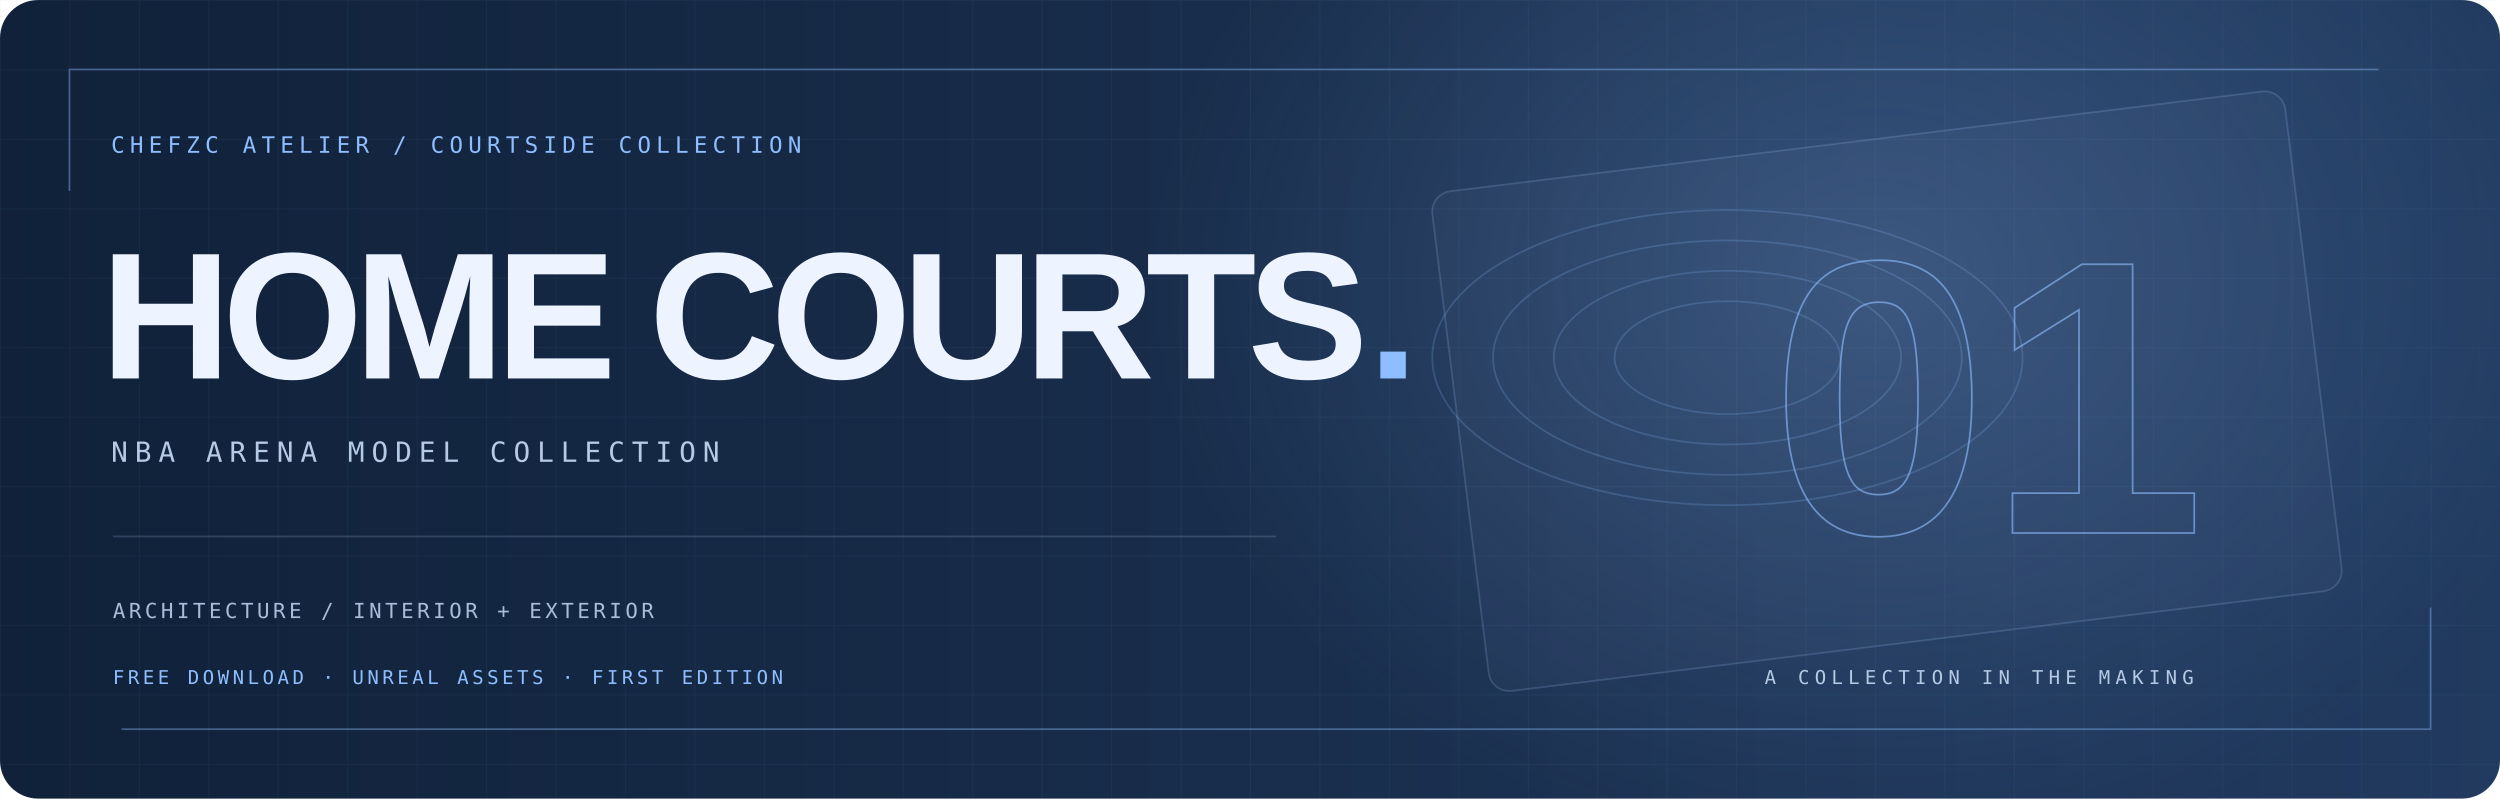
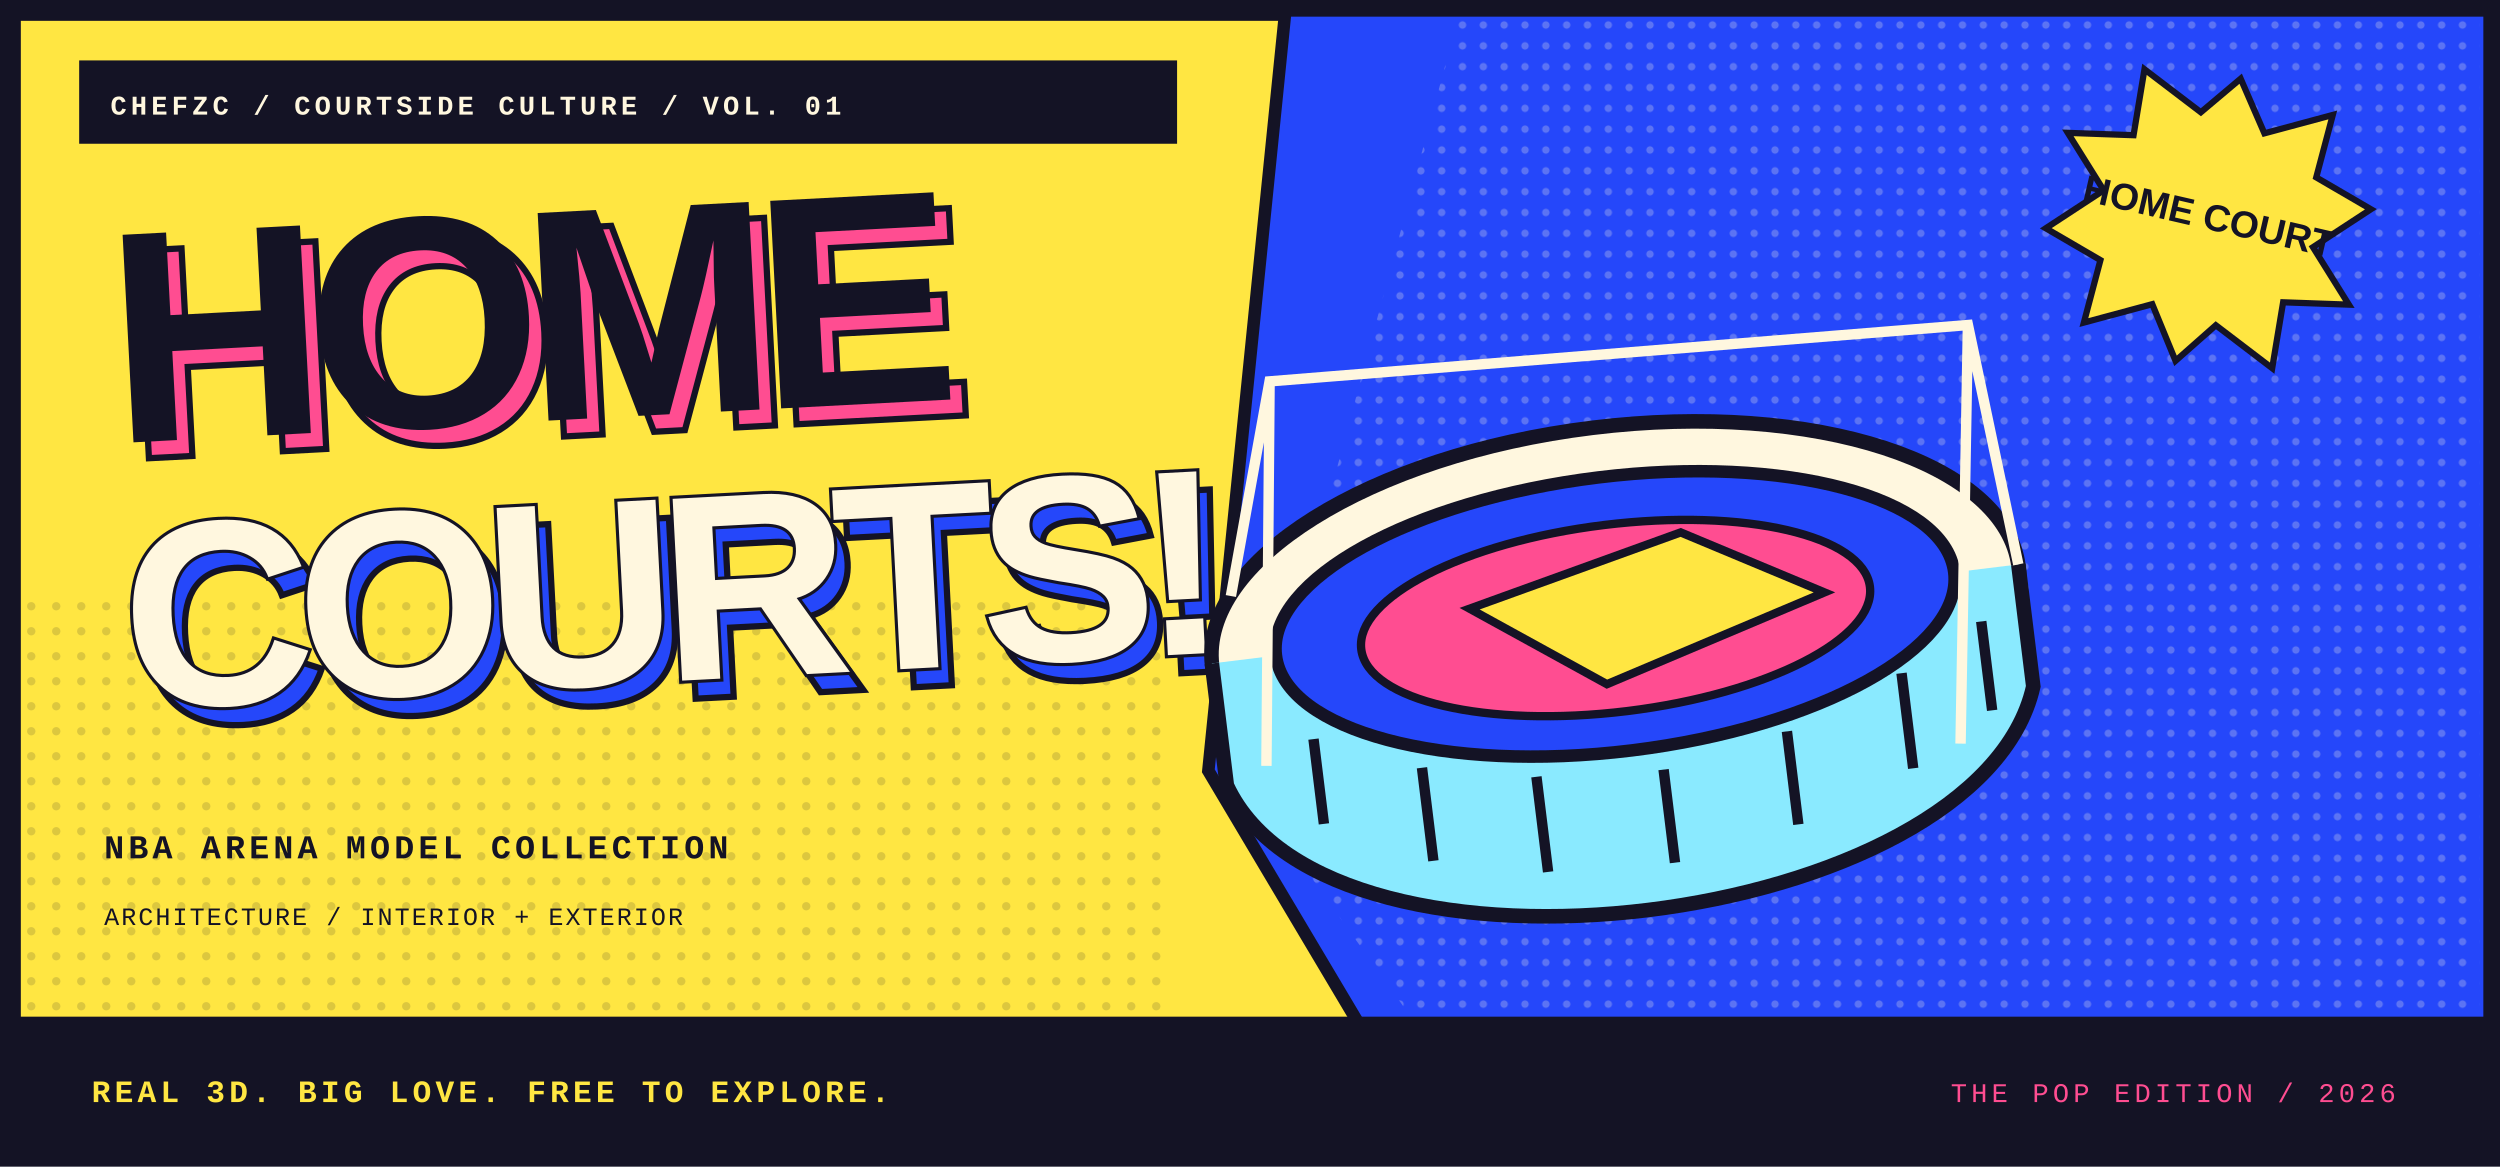
- <svg xmlns="http://www.w3.org/2000/svg" width="1440" height="460" viewBox="0 0 1440 460">
+ <svg xmlns="http://www.w3.org/2000/svg" width="1200" height="560" viewBox="0 0 1200 560" role="img" aria-labelledby="title">
  <defs>
-     <linearGradient id="g">
-       <stop stop-color="#102139" />
-       <stop offset="1" stop-color="#213a5f" />
-     </linearGradient>
-     <radialGradient id="r">
-       <stop stop-color="#8ebeff" stop-opacity=".23" />
-       <stop offset="1" stop-color="#8ebeff" stop-opacity="0" />
-     </radialGradient>
-     <pattern id="grid" width="40" height="40" patternUnits="userSpaceOnUse">
-       <path d="M40 0H0V40" fill="none" stroke="#91b4e4" stroke-opacity=".06" />
+     <pattern id="dots" width="12" height="12" patternUnits="userSpaceOnUse">
+       <circle cx="3" cy="3" r="2" fill="#141325" />
+     </pattern>
+     <pattern id="blueDots" width="10" height="10" patternUnits="userSpaceOnUse">
+       <circle cx="2" cy="2" r="1.8" fill="#fff7df" />
    </pattern>
  </defs>
-   <rect width="1440" height="460" rx="22" fill="url(#g)" />
-   <rect width="1440" height="460" fill="url(#grid)" />
-   <ellipse cx="1080" cy="160" rx="420" ry="340" fill="url(#r)" />
-   <path d="M40 110V40H1370M1400 350V420H70" fill="none" stroke="#8ebeff" stroke-opacity=".4" />
-   <ellipse cx="995" cy="206" rx="65" ry="32.5" fill="none" stroke="#8ebeff" stroke-opacity=".2" />
-   <ellipse cx="995" cy="206" rx="100" ry="50.0" fill="none" stroke="#8ebeff" stroke-opacity=".2" />
-   <ellipse cx="995" cy="206" rx="135" ry="67.5" fill="none" stroke="#8ebeff" stroke-opacity=".2" />
-   <ellipse cx="995" cy="206" rx="170" ry="85.0" fill="none" stroke="#8ebeff" stroke-opacity=".2" />
-   <rect x="840" y="80" width="495" height="290" rx="12" fill="#d8e7ff" fill-opacity=".03" stroke="#b3d0ff" stroke-opacity=".18" transform="rotate(-7 1090 230)" />
-   <text x="64" y="88" font-family="monospace" font-size="13" letter-spacing="3" fill="#8ebeff">CHEFZC ATELIER / COURTSIDE COLLECTION</text>
-   <text x="58" y="218" font-family="Arial,Helvetica,sans-serif" font-size="104" font-weight="700" letter-spacing="-5" fill="#edf4ff">HOME COURTS<tspan fill="#8ebeff">.</tspan>
-   </text>
-   <text x="64" y="266" font-family="monospace" font-size="16" letter-spacing="4" fill="#b5cae5">NBA ARENA MODEL COLLECTION</text>
-   <path d="M65 309H735" stroke="#afc8ef" stroke-opacity=".2" />
-   <text x="65" y="356" font-family="monospace" font-size="12" letter-spacing="2" fill="#a9bdd8">ARCHITECTURE / INTERIOR + EXTERIOR</text>
-   <text x="65" y="394" font-family="monospace" font-size="11" letter-spacing="2" fill="#8ebeff">FREE DOWNLOAD · UNREAL ASSETS · FIRST EDITION</text>
-   <text x="1145" y="307" text-anchor="middle" font-family="Arial,sans-serif" font-size="225" font-weight="700" fill="none" stroke="#8ebeff" stroke-opacity=".62">01</text>
-   <text x="1140" y="394" text-anchor="middle" font-family="monospace" font-size="11" letter-spacing="3" fill="#b5cae5">A COLLECTION IN THE MAKING</text>
+   <path fill="#ffe642" stroke="#141325" stroke-width="10" d="M5 5h1190v550H5z" />
+   <path d="M617 5h578v550H690L580 370z" fill="#2547fa" stroke="#141325" stroke-width="6" />
+   <path d="M700 8h490v540H720L600 380z" fill="url(#blueDots)" opacity=".25" />
+   <path d="M8 285h555v264H8z" fill="url(#dots)" opacity=".15" />
+   <path d="M38 29h527v40H38z" fill="#141325" />
+   <text x="53" y="55" fill="#fff7df" font-family="Courier New,monospace" font-size="13" font-weight="700" letter-spacing="2">CHEFZC / COURTSIDE CULTURE / VOL. 01</text>
+   <g transform="translate(48 91) rotate(-3)">
+     <text x="7" y="130" font-family="Arial Black,Arial,sans-serif" font-size="145" font-weight="900" letter-spacing="-9" fill="#ff4d91" stroke="#141325" stroke-width="3">HOME</text>
+     <text x="0" y="122" font-family="Arial Black,Arial,sans-serif" font-size="145" font-weight="900" letter-spacing="-9" fill="#141325">HOME</text>
+     <text x="6" y="259" font-family="Arial Black,Arial,sans-serif" font-size="127" font-weight="900" letter-spacing="-8" fill="#2547fa" stroke="#141325" stroke-width="3">COURTS!</text>
+     <text x="0" y="250" font-family="Arial Black,Arial,sans-serif" font-size="127" font-weight="900" letter-spacing="-8" fill="#fff7df" stroke="#141325" stroke-width="3" paint-order="stroke">COURTS!</text>
+   </g>
+   <text x="50" y="412" font-family="Courier New,monospace" font-size="16" letter-spacing="2" font-weight="700" fill="#141325">NBA ARENA MODEL COLLECTION</text>
+   <text x="50" y="444" font-family="Courier New,monospace" font-size="12" letter-spacing="1" fill="#141325">ARCHITECTURE / INTERIOR + EXTERIOR</text>
+   <g transform="translate(770 252) rotate(-7)">
+     <ellipse cx="0" cy="44" rx="195" ry="91" fill="#fff7df" stroke="#141325" stroke-width="7" />
+     <path d="M-195 43v59c36 112 350 112 390 0V43" fill="#8aeaff" stroke="#141325" stroke-width="7" />
+     <ellipse cy="43" rx="164" ry="66" fill="#2547fa" stroke="#141325" stroke-width="6" />
+     <ellipse cy="45" rx="123" ry="45" fill="#ff4d91" stroke="#141325" stroke-width="4" />
+     <path d="M-69 32L36 8l65 37-109 31z" fill="#ffe642" stroke="#141325" stroke-width="4" />
+     <path d="M-151 85v41M-101 105v45M-47 116v46M14 120v45M75 109v45M133 88v46M174 68v43" stroke="#141325" stroke-width="5" />
+     <path d="M-182 12L-151-88l336 14 10 117M-151-88l-24 183M185-74L157 125" fill="none" stroke="#fff7df" stroke-width="5" />
+   </g>
+   <g transform="translate(1060 105) rotate(13)">
+     <path d="M0-69l17 23 30-16-1 31 29 9-23 24 23 23-31 6 2 32-31-14L0 70l-17-24-30 16 1-31-29-9 23-24-23-23 31-6-2-32 31 14z" fill="#ffe642" stroke="#141325" stroke-width="3" />
+     <text y="5" text-anchor="middle" font-family="Arial Black,Arial,sans-serif" font-size="18" font-weight="900" fill="#141325">HOME COURT</text>
+   </g>
+   <path d="M5 488h1190v67H5z" fill="#141325" />
+   <text x="44" y="529" fill="#ffe642" font-family="Courier New,monospace" font-size="15" font-weight="700" letter-spacing="2">REAL 3D. BIG LOVE. FREE TO EXPLORE.</text>
+   <text x="1150" y="529" text-anchor="end" fill="#ff4d91" font-family="Courier New,monospace" font-size="13" letter-spacing="2">THE POP EDITION / 2026</text>
</svg>
